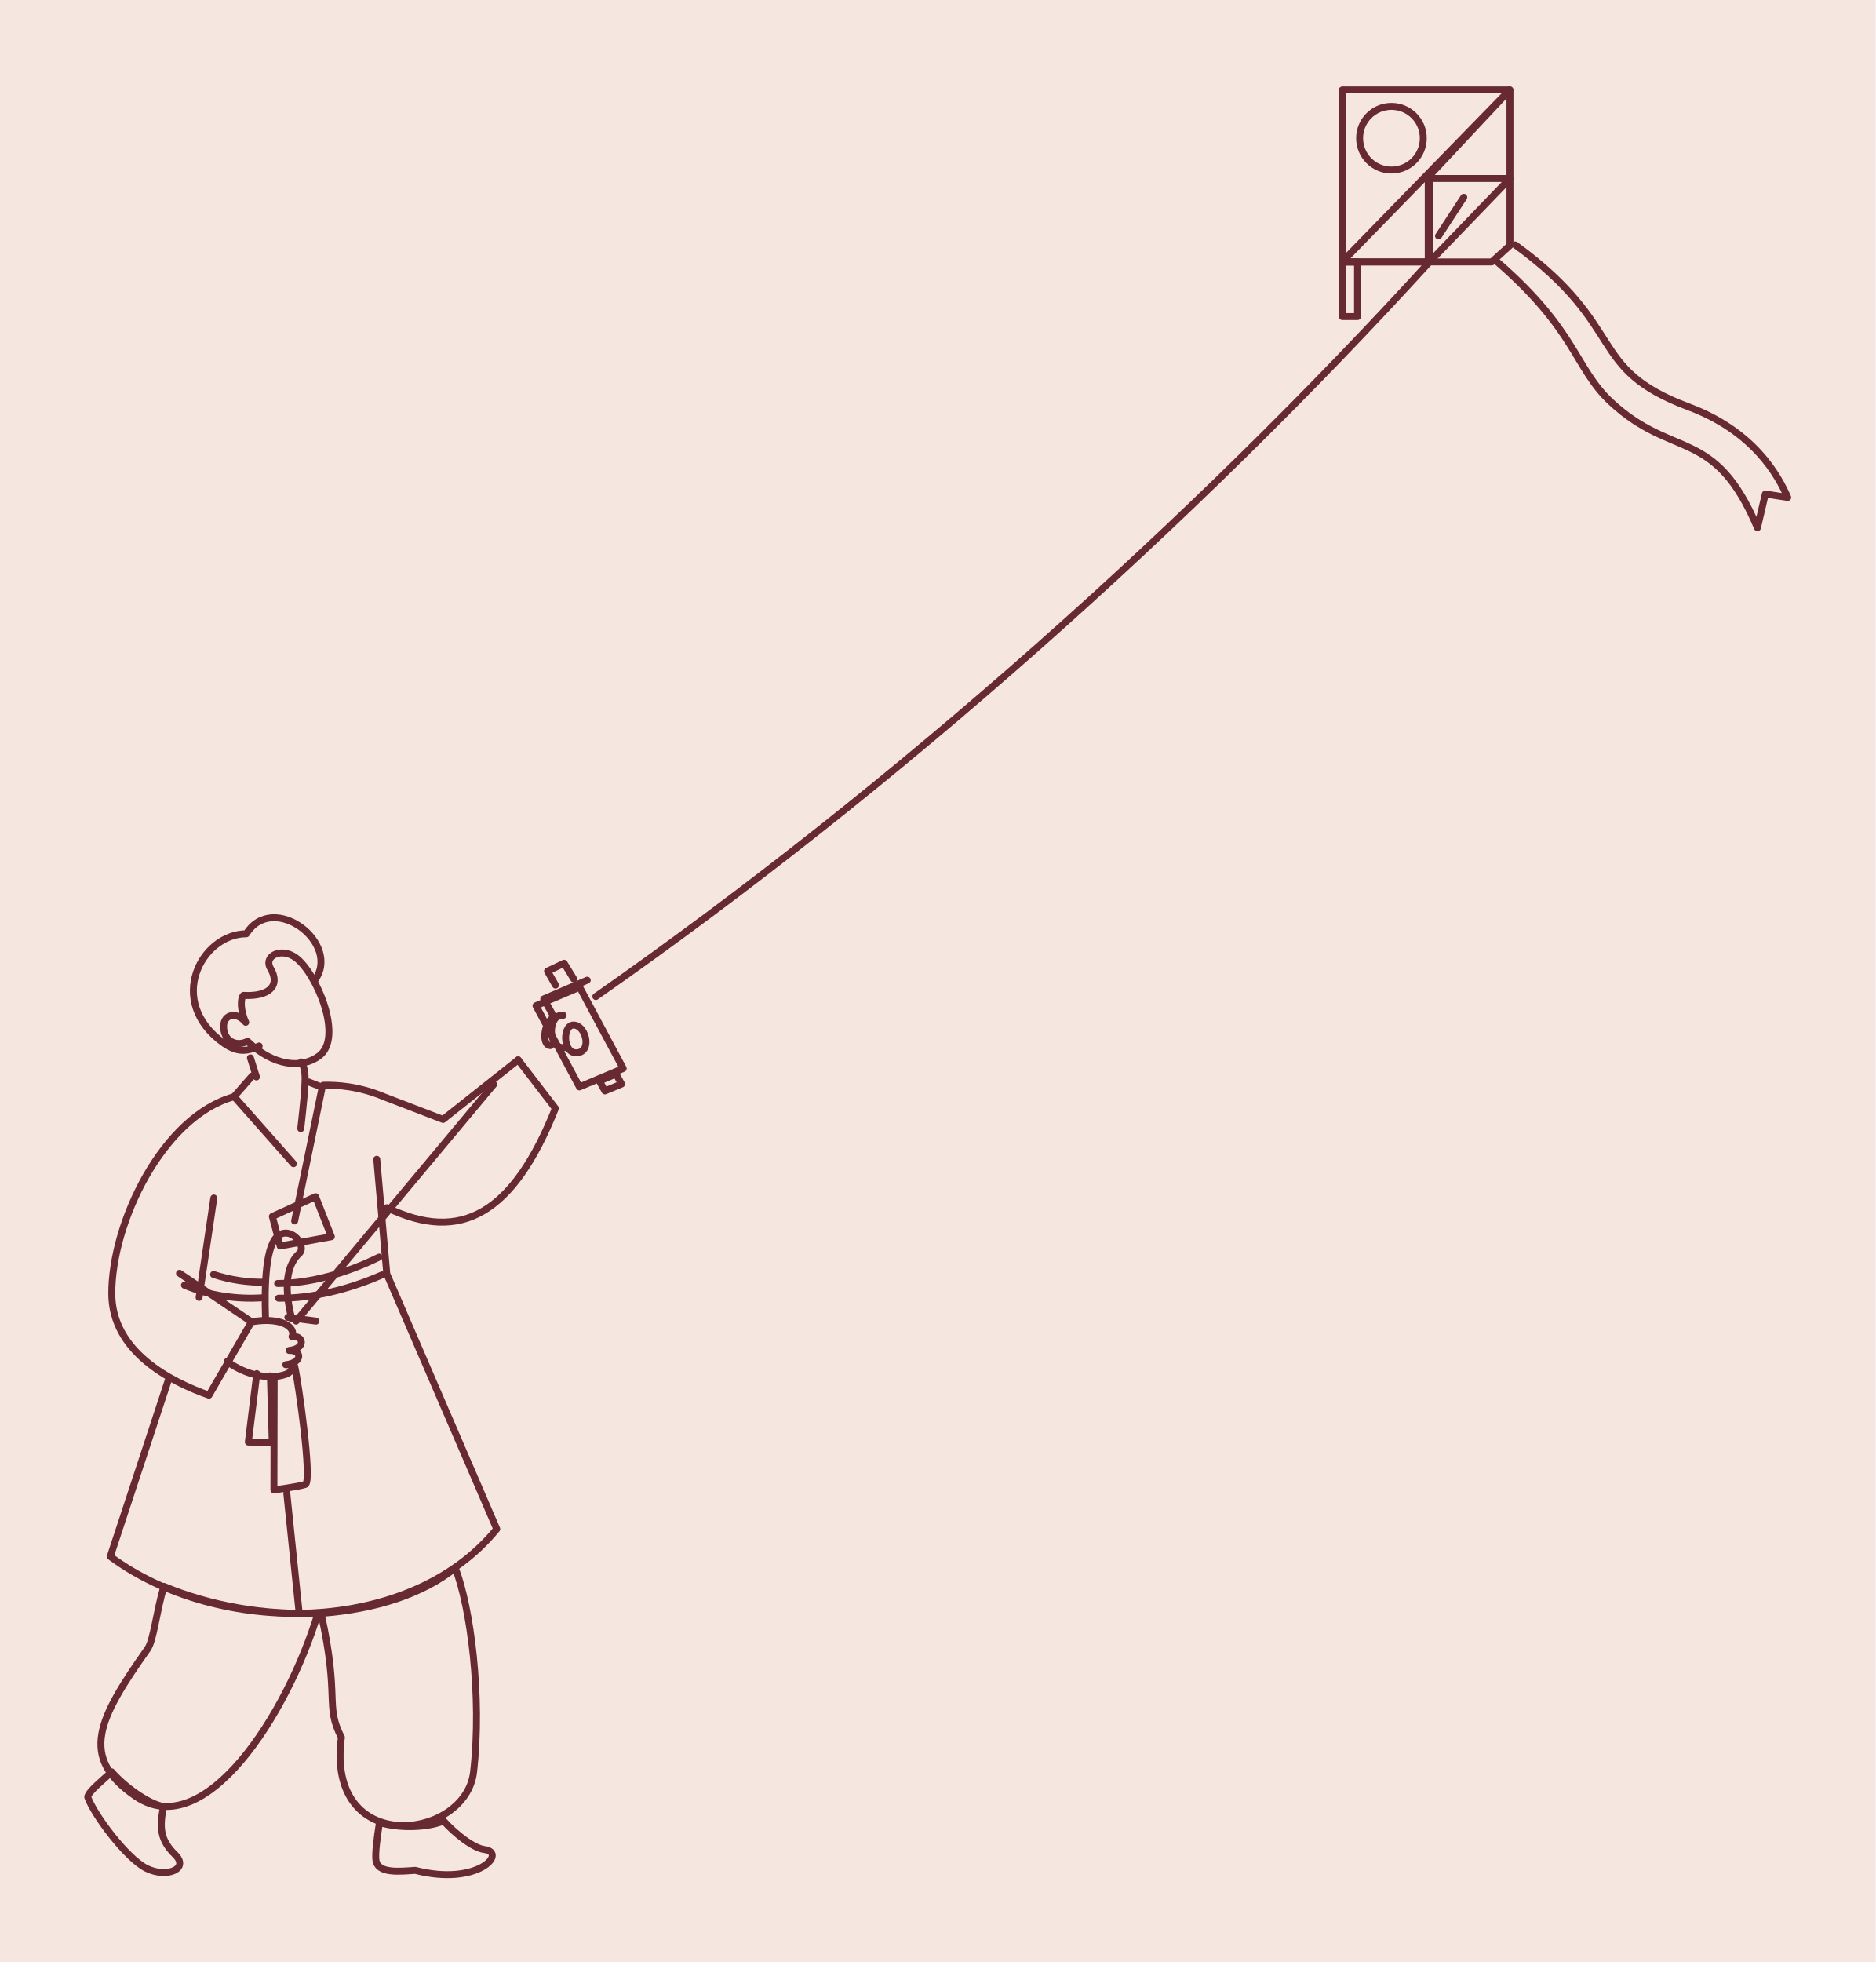
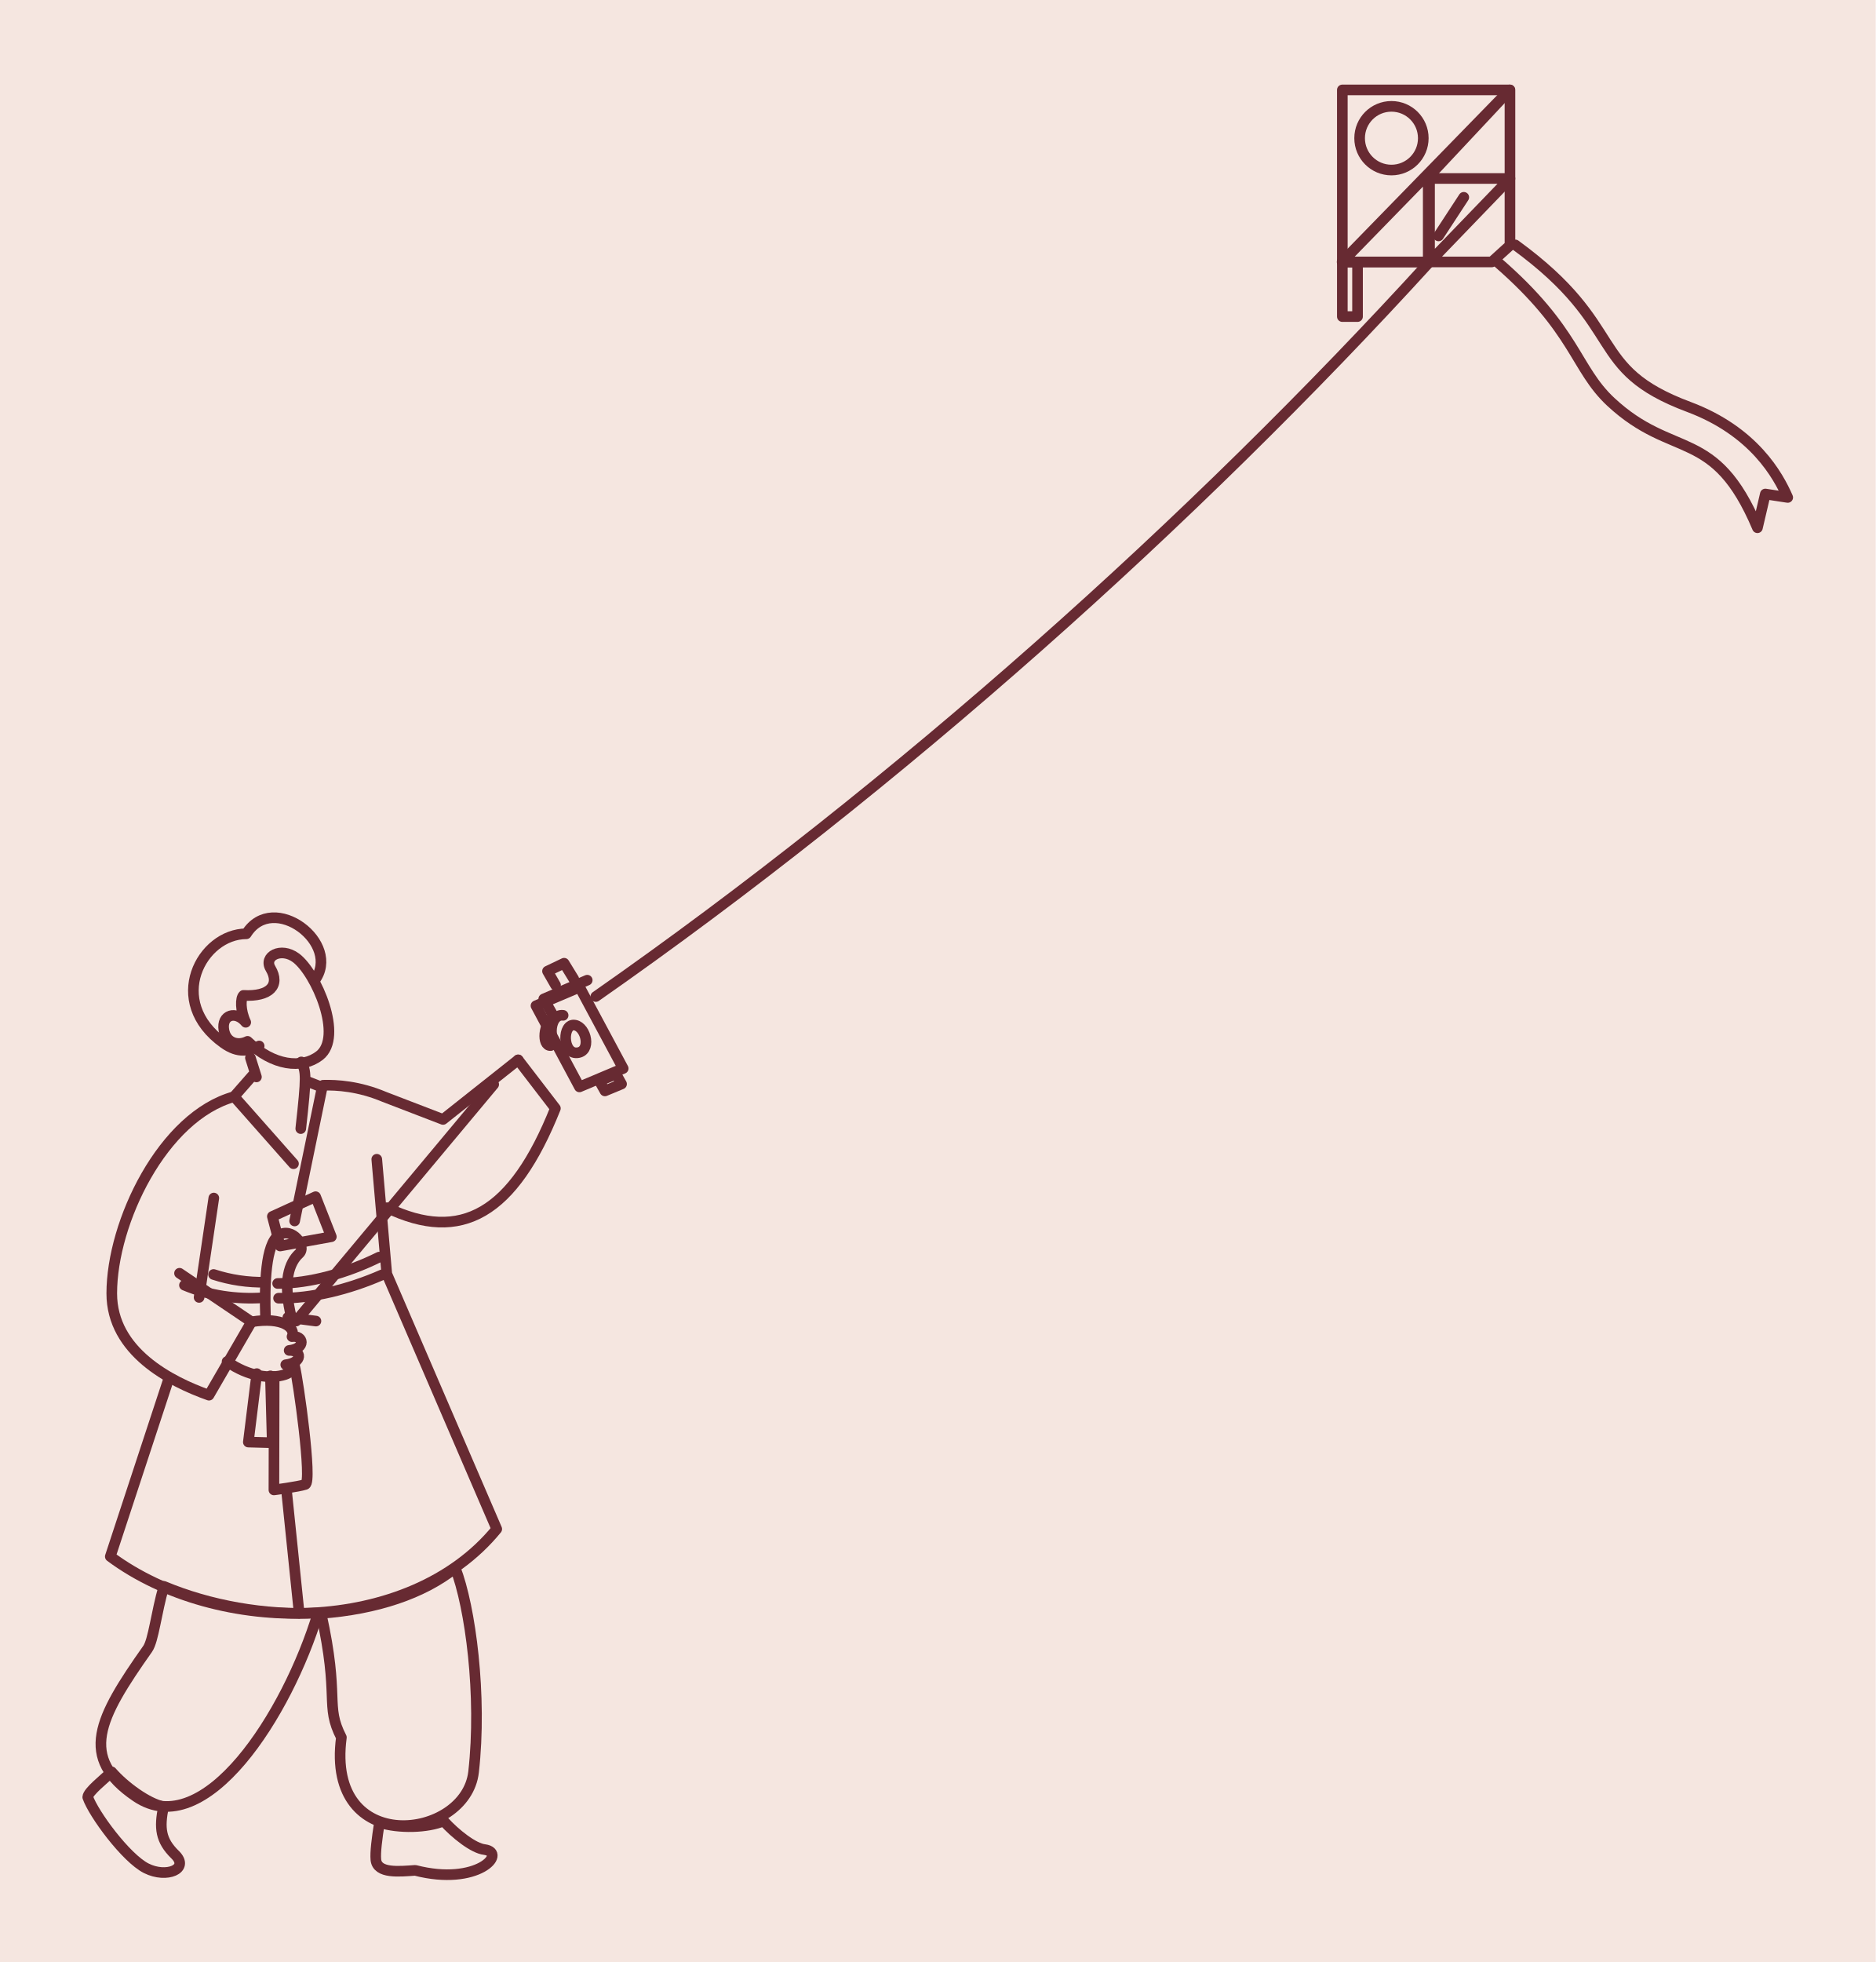
<svg xmlns="http://www.w3.org/2000/svg" width="459" height="480" fill="none" viewBox="0 0 459 480">
  <rect x="0" y="0" width="459" height="480" fill="#F5E6E0" />
-   <path d="m70.18 365.3 3.03 29.37" stroke="#672A32" stroke-linecap="round" stroke-linejoin="round" stroke-width="1.7" />
-   <path d="m41.13 337.8-14.14 43c26.35 19.58 73.18 19.51 94.57-6.72l-26.91-62.42-2.45-28.05" stroke="#672A32" stroke-linecap="round" stroke-linejoin="round" stroke-width="1.7" />
-   <path d="m118.6 452.5c-2.72-0.29-7.21-3.86-10.04-7-3.92 1.67-10.96 1.89-15.7 0.36-0.63 4.03-1.05 7.35-0.88 9.12 0.35 3.46 5.7 2.87 9.63 2.6 15.24 3.94 22.57-4.3 16.99-5.08z" stroke="#672A32" stroke-linecap="round" stroke-linejoin="round" stroke-width="1.7" />
-   <path d="m111.4 383.6c3.7 9.48 6.6 31.27 4.49 49.9-1.9 16.8-36.27 20.92-32.35-8.44-4.11-8-0.33-9.42-4.97-30.35 13.54-1.01 24.96-4.82 32.83-11.11z" stroke="#672A32" stroke-linecap="round" stroke-linejoin="round" stroke-width="1.7" />
-   <path d="m40.01 442c-1.06 5.22-0.75 8.24 2.84 11.74s-2.1 5.84-7.06 3.33c-4.97-2.52-12.9-13.29-14.32-17.4 0.06-1.35 4.03-4.41 5.85-6.19 3 3.48 8.79 7.77 12.69 8.52z" stroke="#672A32" stroke-linecap="round" stroke-linejoin="round" stroke-width="1.7" />
-   <path d="m40.1 388.1c-1.87 6.43-2.53 13.26-3.99 15.32-12.01 17.01-16.93 26.52-2.86 36.09 16.83 11.51 37.07-20.05 44.58-44.9-13.11 0.62-26.54-1.82-37.73-6.51z" stroke="#672A32" stroke-linecap="round" stroke-linejoin="round" stroke-width="1.7" />
-   <path d="m66.65 297.6 10.58-4.83 3.85 9.79-12.53 2.27-1.9-7.23z" stroke="#672A32" stroke-linecap="round" stroke-linejoin="round" stroke-width="1.7" />
-   <path d="m52.26 311.8c4.1 1.34 8.4 1.97 12.71 1.89" stroke="#672A32" stroke-linecap="round" stroke-linejoin="round" stroke-width="1.7" />
-   <path d="m67.94 314c7.99-0.03 16.81-2.49 24.84-6.45" stroke="#672A32" stroke-linecap="round" stroke-linejoin="round" stroke-width="1.7" />
-   <path d="m68.17 317.6c8.1 0.1 17.12-2.11 25.33-5.71" stroke="#672A32" stroke-linecap="round" stroke-linejoin="round" stroke-width="1.7" />
-   <path d="m64.34 317.5c-3.27 0.22-6.56 0.08-9.79-0.42s-6.39-1.4-9.41-2.66" stroke="#672A32" stroke-linecap="round" stroke-linejoin="round" stroke-width="1.7" />
-   <path d="m52.32 293.1-3.6 24.31" stroke="#672A32" stroke-linecap="round" stroke-linejoin="round" stroke-width="1.7" />
-   <path d="m57.29 268.3c-17.44 4.79-29.94 30.73-29.94 48.13 0 14.24 14.36 21.56 23.79 24.9l10.4-17.95-17.61-11.88" stroke="#672A32" stroke-linecap="round" stroke-linejoin="round" stroke-width="1.7" />
-   <path d="m61.74 263.2-4.45 5.07 14.53 16.43" stroke="#672A32" stroke-linecap="round" stroke-linejoin="round" stroke-width="1.7" />
-   <path d="m75.53 264.7 3.31 1.29-6.74 32.72" stroke="#672A32" stroke-linecap="round" stroke-linejoin="round" stroke-width="1.7" />
-   <path d="m77.31 323.2-6.87-0.9" stroke="#672A32" stroke-linecap="round" stroke-linejoin="round" stroke-width="1.7" />
-   <path d="m72.09 334.2c0.88 3.48 4.39 28.41 2.62 28.97-1.78 0.57-7.68 1.34-7.68 1.34l0.06-27.76" stroke="#672A32" stroke-linecap="round" stroke-linejoin="round" stroke-width="1.7" />
-   <path d="m66.17 336.6 0.45 16.36-5.85-0.16 2.07-16.75" stroke="#672A32" stroke-linecap="round" stroke-linejoin="round" stroke-width="1.7" />
-   <path d="m55.57 333.1c5.2 3.7 10.68 4.32 14.16 3.19 2.39-0.77 2.06-2.69 0.2-2.41 4.18-0.5 3.99-3.63 0.83-3.5 4.22-0.45 3.5-3.79 0.7-3.37 0.99-2.15-2.28-4.91-9.92-3.63" stroke="#672A32" stroke-linecap="round" stroke-linejoin="round" stroke-width="1.7" />
-   <path d="m73.73 259.8c1.19 2.34 1.33 3.23-0.13 16.31" stroke="#672A32" stroke-linecap="round" stroke-linejoin="round" stroke-width="1.7" />
-   <path d="m61.28 258.8 1.47 4.67" stroke="#672A32" stroke-linecap="round" stroke-linejoin="round" stroke-width="1.7" />
-   <path d="m63.42 255.9c-2.47 1.14-5.01 1.92-8.68-0.7-14.29-10.21-5.43-26.71 5.54-26.75 6.6-10.54 23.51 2.46 16.67 11.45" stroke="#672A32" stroke-linecap="round" stroke-linejoin="round" stroke-width="1.7" />
-   <path d="m60.13 250.1c-2.39-2.91-5.95-1.87-5.35 1.86 0.5 3.13 3.37 4.03 5.8 2.8 6.25 6.03 13.28 6.82 17.59 3.51 5.94-4.58-0.8-20.24-5.74-23.93-3.67-2.72-8.01-0.39-6.23 2.59 2.46 4.16-0.26 6.95-6.62 6.59-0.73 0.63-0.82 3.68 0.55 6.58z" stroke="#672A32" stroke-linecap="round" stroke-linejoin="round" stroke-width="1.7" />
-   <path d="m126.8 259.3-18.39 14.57-14.39-5.53c-6.22-2.62-11.6-2.93-14.93-2.84" stroke="#672A32" stroke-linecap="round" stroke-linejoin="round" stroke-width="1.7" />
-   <path d="m126.8 259.3 9.11 11.86c-10.32 25.82-23.06 33.03-41.22 24.3" stroke="#672A32" stroke-linecap="round" stroke-linejoin="round" stroke-width="1.7" />
-   <path d="m143.7 239.8-10.64 4.59 2.04 3.6" stroke="#672A32" stroke-linecap="round" stroke-linejoin="round" stroke-width="1.7" />
-   <path d="m152.5 261.4-10.71 4.51-10.63-19.86 10.68-4.54 10.66 19.89z" stroke="#672A32" stroke-linecap="round" stroke-linejoin="round" stroke-width="1.7" />
-   <path d="m152.1 265.2-4.07 1.69-1.36-2.43 4.07-1.69 1.36 2.43z" stroke="#672A32" stroke-linecap="round" stroke-linejoin="round" stroke-width="1.7" />
-   <path d="m140.4 239.5-2.36-3.85-4.06 1.94 1.96 3.42" stroke="#672A32" stroke-linecap="round" stroke-linejoin="round" stroke-width="1.7" />
-   <path d="m135.7 248.7c-2.9 1.55-3.12 7.25-0.95 7.1" stroke="#672A32" stroke-linecap="round" stroke-linejoin="round" stroke-width="1.7" />
-   <path d="m137.8 248.4c-3.69-0.51-4 8.05 0.22 7.93" stroke="#672A32" stroke-linecap="round" stroke-linejoin="round" stroke-width="1.7" />
-   <path d="m140.7 250.8c-3.11-0.58-3.15 7.03 0.48 6.77 3.62-0.25 2.32-6.28-0.48-6.77z" stroke="#672A32" stroke-linecap="round" stroke-linejoin="round" stroke-width="1.7" />
-   <path d="m72.46 323.2 48.35-57.9" stroke="#672A32" stroke-linecap="round" stroke-linejoin="round" stroke-width="1.7" />
-   <path d="m64.97 322.4c-0.28-8.28 0.04-18.12 3.27-20.21s6.91 2.72 4.96 4.5c-2.36 2.16-4.18 6.67-1.8 15.96" stroke="#672A32" stroke-linecap="round" stroke-linejoin="round" stroke-width="1.7" />
-   <path d="m145.8 243.8c74.25-51.88 146.2-116.3 204-179.7m21.01-4.18c27.74 20.21 17.21 30.2 42.45 39.63 15.97 5.97 21.88 16.82 24.21 22.15l-5.48-0.84-1.93 8.25c-10.51-24.86-20.57-16.54-35.9-30.81-8.76-8.18-8.37-17.42-27.73-34.2" stroke="#672A32" stroke-linecap="round" stroke-linejoin="round" stroke-width="1.7" />
-   <path d="m369.5 22v38.04l-4.45 4.04h-36.57v-42.08h41.02z" stroke="#672A32" stroke-linecap="round" stroke-linejoin="round" stroke-width="1.7" />
-   <path d="m340.5 41.6c4.3 0 7.79-3.49 7.79-7.79 0-4.31-3.49-7.79-7.79-7.79-4.31 0-7.79 3.48-7.79 7.79 0 4.3 3.48 7.79 7.79 7.79z" stroke="#672A32" stroke-linecap="round" stroke-linejoin="round" stroke-width="1.7" />
-   <path d="m369.5 43.67h-19.68v20.41l19.68-20.41z" stroke="#672A32" stroke-linecap="round" stroke-linejoin="round" stroke-width="1.7" />
-   <path d="m349.5 64.08h-21.07l41.02-42.08-19.95 21.3v20.78z" stroke="#672A32" stroke-linecap="round" stroke-linejoin="round" stroke-width="1.7" />
-   <path d="m332.2 64.08v13.37h-3.72v-13.37h3.72z" stroke="#672A32" stroke-linecap="round" stroke-linejoin="round" stroke-width="1.7" />
-   <path d="m358.2 48.27-6.18 9.45" stroke="#672A32" stroke-linecap="round" stroke-linejoin="round" stroke-width="1.7" />
+   <path d="m70.18 365.3 3.03 29.37" stroke="#672A32" stroke-linecap="round" stroke-linejoin="round" stroke-width="2.6" />
+   <path d="m41.13 337.8-14.14 43c26.35 19.58 73.18 19.51 94.57-6.72l-26.91-62.42-2.45-28.05" stroke="#672A32" stroke-linecap="round" stroke-linejoin="round" stroke-width="2.6" />
+   <path d="m118.6 452.5c-2.72-0.29-7.21-3.86-10.04-7-3.92 1.67-10.96 1.89-15.7 0.36-0.63 4.03-1.05 7.35-0.88 9.12 0.35 3.46 5.7 2.87 9.63 2.6 15.24 3.94 22.57-4.3 16.99-5.08z" stroke="#672A32" stroke-linecap="round" stroke-linejoin="round" stroke-width="2.6" />
+   <path d="m111.4 383.6c3.7 9.48 6.6 31.27 4.49 49.9-1.9 16.8-36.27 20.92-32.35-8.44-4.11-8-0.33-9.42-4.97-30.35 13.54-1.01 24.96-4.82 32.83-11.11z" stroke="#672A32" stroke-linecap="round" stroke-linejoin="round" stroke-width="2.6" />
+   <path d="m40.01 442c-1.06 5.22-0.75 8.24 2.84 11.74s-2.1 5.84-7.06 3.33c-4.97-2.52-12.9-13.29-14.32-17.4 0.06-1.35 4.03-4.41 5.85-6.19 3 3.48 8.79 7.77 12.69 8.52z" stroke="#672A32" stroke-linecap="round" stroke-linejoin="round" stroke-width="2.6" />
+   <path d="m40.1 388.1c-1.87 6.43-2.53 13.26-3.99 15.32-12.01 17.01-16.93 26.52-2.86 36.09 16.83 11.51 37.07-20.05 44.58-44.9-13.11 0.62-26.54-1.82-37.73-6.51z" stroke="#672A32" stroke-linecap="round" stroke-linejoin="round" stroke-width="2.6" />
+   <path d="m66.65 297.6 10.58-4.83 3.85 9.79-12.53 2.27-1.9-7.23z" stroke="#672A32" stroke-linecap="round" stroke-linejoin="round" stroke-width="2.6" />
+   <path d="m52.26 311.8c4.1 1.34 8.4 1.97 12.71 1.89" stroke="#672A32" stroke-linecap="round" stroke-linejoin="round" stroke-width="2.6" />
+   <path d="m67.94 314c7.99-0.03 16.81-2.49 24.84-6.45" stroke="#672A32" stroke-linecap="round" stroke-linejoin="round" stroke-width="2.6" />
+   <path d="m68.17 317.6c8.1 0.1 17.12-2.11 25.33-5.71" stroke="#672A32" stroke-linecap="round" stroke-linejoin="round" stroke-width="2.6" />
+   <path d="m64.34 317.5c-3.27 0.22-6.56 0.08-9.79-0.42s-6.39-1.4-9.41-2.66" stroke="#672A32" stroke-linecap="round" stroke-linejoin="round" stroke-width="2.6" />
+   <path d="m52.32 293.1-3.6 24.31" stroke="#672A32" stroke-linecap="round" stroke-linejoin="round" stroke-width="2.6" />
+   <path d="m57.29 268.3c-17.44 4.79-29.94 30.73-29.94 48.13 0 14.24 14.36 21.56 23.79 24.9l10.4-17.95-17.61-11.88" stroke="#672A32" stroke-linecap="round" stroke-linejoin="round" stroke-width="2.6" />
+   <path d="m61.74 263.2-4.45 5.07 14.53 16.43" stroke="#672A32" stroke-linecap="round" stroke-linejoin="round" stroke-width="2.6" />
+   <path d="m75.53 264.7 3.31 1.29-6.74 32.72" stroke="#672A32" stroke-linecap="round" stroke-linejoin="round" stroke-width="2.6" />
+   <path d="m77.31 323.2-6.87-0.9" stroke="#672A32" stroke-linecap="round" stroke-linejoin="round" stroke-width="2.6" />
+   <path d="m72.09 334.2c0.88 3.48 4.39 28.41 2.62 28.97-1.78 0.57-7.68 1.34-7.68 1.34l0.06-27.76" stroke="#672A32" stroke-linecap="round" stroke-linejoin="round" stroke-width="2.6" />
+   <path d="m66.17 336.6 0.45 16.36-5.85-0.16 2.07-16.75" stroke="#672A32" stroke-linecap="round" stroke-linejoin="round" stroke-width="2.6" />
+   <path d="m55.57 333.1c5.2 3.7 10.68 4.32 14.16 3.19 2.39-0.77 2.06-2.69 0.2-2.41 4.18-0.5 3.99-3.63 0.83-3.5 4.22-0.45 3.5-3.79 0.7-3.37 0.99-2.15-2.28-4.91-9.92-3.63" stroke="#672A32" stroke-linecap="round" stroke-linejoin="round" stroke-width="2.6" />
+   <path d="m73.73 259.8c1.19 2.34 1.33 3.23-0.13 16.31" stroke="#672A32" stroke-linecap="round" stroke-linejoin="round" stroke-width="2.6" />
+   <path d="m61.28 258.8 1.47 4.67" stroke="#672A32" stroke-linecap="round" stroke-linejoin="round" stroke-width="2.6" />
+   <path d="m63.42 255.9c-2.47 1.14-5.01 1.92-8.68-0.7-14.29-10.21-5.43-26.71 5.54-26.75 6.6-10.54 23.51 2.46 16.67 11.45" stroke="#672A32" stroke-linecap="round" stroke-linejoin="round" stroke-width="2.6" />
+   <path d="m60.13 250.1c-2.39-2.91-5.95-1.87-5.35 1.86 0.5 3.13 3.37 4.03 5.8 2.8 6.25 6.03 13.28 6.82 17.59 3.51 5.94-4.58-0.8-20.24-5.74-23.93-3.67-2.72-8.01-0.39-6.23 2.59 2.46 4.16-0.26 6.95-6.62 6.59-0.73 0.63-0.82 3.68 0.55 6.58z" stroke="#672A32" stroke-linecap="round" stroke-linejoin="round" stroke-width="2.6" />
+   <path d="m126.8 259.3-18.39 14.57-14.39-5.53c-6.22-2.62-11.6-2.93-14.93-2.84" stroke="#672A32" stroke-linecap="round" stroke-linejoin="round" stroke-width="2.6" />
+   <path d="m126.8 259.3 9.11 11.86c-10.32 25.82-23.06 33.03-41.22 24.3" stroke="#672A32" stroke-linecap="round" stroke-linejoin="round" stroke-width="2.6" />
+   <path d="m143.7 239.8-10.64 4.59 2.04 3.6" stroke="#672A32" stroke-linecap="round" stroke-linejoin="round" stroke-width="2.6" />
+   <path d="m152.5 261.4-10.71 4.51-10.63-19.86 10.68-4.54 10.66 19.89z" stroke="#672A32" stroke-linecap="round" stroke-linejoin="round" stroke-width="2.6" />
+   <path d="m152.1 265.2-4.07 1.69-1.36-2.43 4.07-1.69 1.36 2.43z" stroke="#672A32" stroke-linecap="round" stroke-linejoin="round" stroke-width="2.6" />
+   <path d="m140.4 239.5-2.36-3.85-4.06 1.94 1.96 3.42" stroke="#672A32" stroke-linecap="round" stroke-linejoin="round" stroke-width="2.6" />
+   <path d="m135.7 248.7c-2.9 1.55-3.12 7.25-0.95 7.1" stroke="#672A32" stroke-linecap="round" stroke-linejoin="round" stroke-width="2.6" />
+   <path d="m137.8 248.4c-3.69-0.51-4 8.05 0.22 7.93" stroke="#672A32" stroke-linecap="round" stroke-linejoin="round" stroke-width="2.6" />
+   <path d="m140.7 250.8c-3.11-0.58-3.15 7.03 0.48 6.77 3.62-0.25 2.32-6.28-0.48-6.77z" stroke="#672A32" stroke-linecap="round" stroke-linejoin="round" stroke-width="2.6" />
+   <path d="m72.46 323.2 48.35-57.9" stroke="#672A32" stroke-linecap="round" stroke-linejoin="round" stroke-width="2.6" />
+   <path d="m64.97 322.4c-0.28-8.28 0.04-18.12 3.27-20.21s6.91 2.72 4.96 4.5c-2.36 2.16-4.18 6.67-1.8 15.96" stroke="#672A32" stroke-linecap="round" stroke-linejoin="round" stroke-width="2.6" />
+   <path d="m145.8 243.8c74.25-51.88 146.2-116.3 204-179.7m21.01-4.18c27.74 20.21 17.21 30.2 42.45 39.63 15.97 5.97 21.88 16.82 24.21 22.15l-5.48-0.84-1.93 8.25c-10.51-24.86-20.57-16.54-35.9-30.81-8.76-8.18-8.37-17.42-27.73-34.2" stroke="#672A32" stroke-linecap="round" stroke-linejoin="round" stroke-width="2.6" />
+   <path d="m369.5 22v38.04l-4.45 4.04h-36.57v-42.08h41.02z" stroke="#672A32" stroke-linecap="round" stroke-linejoin="round" stroke-width="2.6" />
+   <path d="m340.5 41.6c4.3 0 7.79-3.49 7.79-7.79 0-4.31-3.49-7.79-7.79-7.79-4.31 0-7.79 3.48-7.79 7.79 0 4.3 3.48 7.79 7.79 7.79z" stroke="#672A32" stroke-linecap="round" stroke-linejoin="round" stroke-width="2.6" />
+   <path d="m369.5 43.67h-19.68v20.41l19.68-20.41z" stroke="#672A32" stroke-linecap="round" stroke-linejoin="round" stroke-width="2.6" />
+   <path d="m349.5 64.08h-21.07l41.02-42.08-19.95 21.3v20.78z" stroke="#672A32" stroke-linecap="round" stroke-linejoin="round" stroke-width="2.6" />
+   <path d="m332.2 64.08v13.37h-3.72v-13.37h3.72z" stroke="#672A32" stroke-linecap="round" stroke-linejoin="round" stroke-width="2.6" />
+   <path d="m358.2 48.27-6.18 9.45" stroke="#672A32" stroke-linecap="round" stroke-linejoin="round" stroke-width="2.6" />
</svg>
